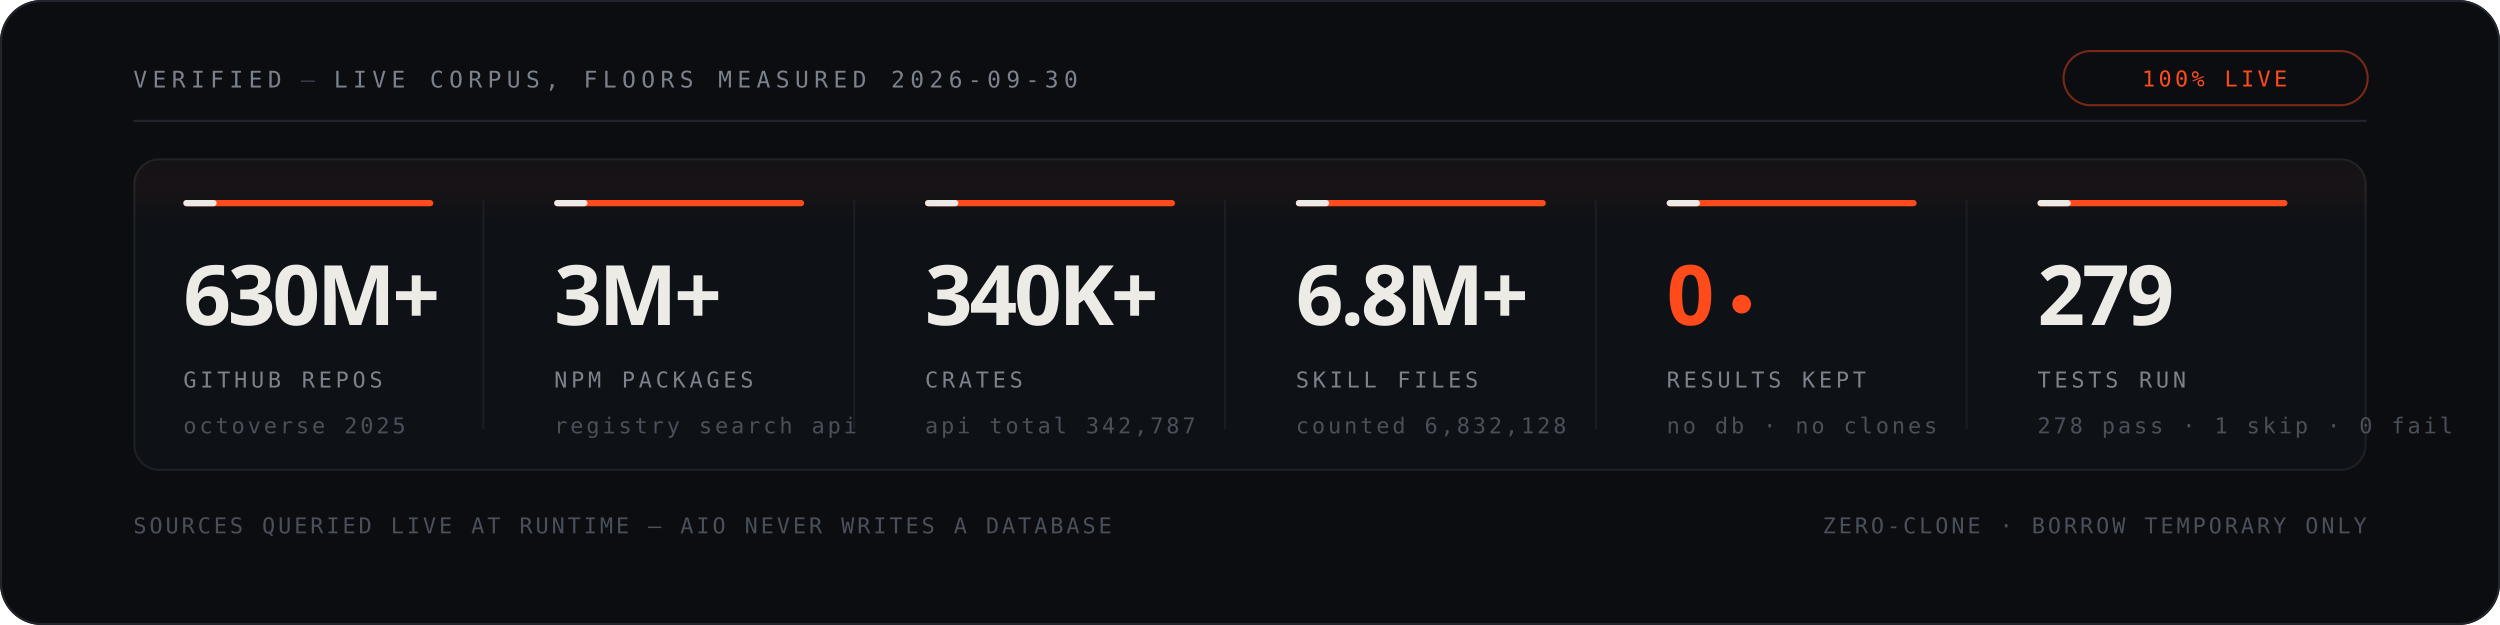
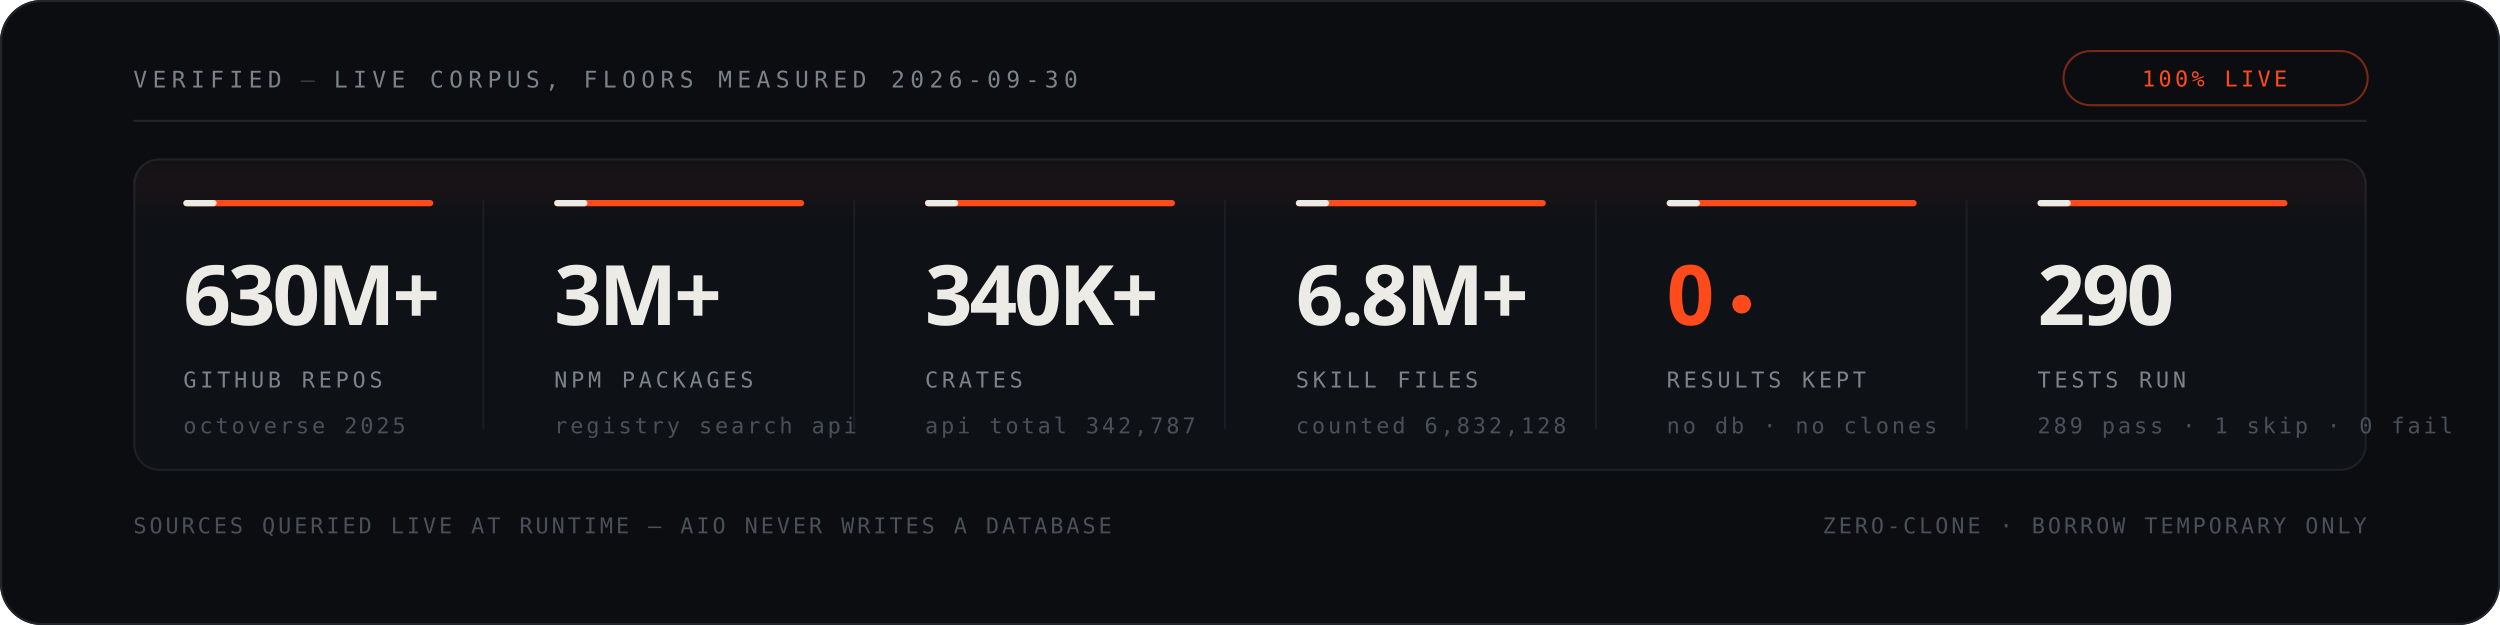
- <svg xmlns="http://www.w3.org/2000/svg" viewBox="0 0 1200 300" role="img" aria-label="aio live stats: 630M+ github repos (Octoverse 2025), 3M+ npm packages, 340K+ crates (measured 342,787), 6.8M+ skill files (measured 6,832,128), no search storage, 279 tests: 278 pass, 1 skip, 0 fail">
+ <svg xmlns="http://www.w3.org/2000/svg" viewBox="0 0 1200 300" role="img" aria-label="aio live stats: 630M+ github repos (Octoverse 2025), 3M+ npm packages, 340K+ crates (measured 342,787), 6.8M+ skill files (measured 6,832,128), no search storage, 290 tests: 289 pass, 1 skip, 0 fail">
  <defs>
    <clipPath id="stripClip">
      <rect x="64" y="76" width="1072" height="150" rx="12" />
    </clipPath>
    <linearGradient id="stripSheen" x1="0" y1="0" x2="0" y2="1">
      <stop offset="0" stop-color="#FF4A1C" stop-opacity="0" />
      <stop offset="0.5" stop-color="#FF4A1C" stop-opacity="0.045" />
      <stop offset="1" stop-color="#FF4A1C" stop-opacity="0" />
    </linearGradient>
    <style>
      .disp{font-family:ui-sans-serif,system-ui,"Segoe UI Variable Display","Segoe UI",sans-serif;font-weight:800;fill:#EDEBE6}
      .mono{font-family:ui-monospace,"Cascadia Mono","SF Mono",Consolas,monospace}
      .eyebrow{font-size:11px;letter-spacing:2.6px;fill:#7C828C}
      .lbl{font-size:10.5px;letter-spacing:1.8px;fill:#7C828C}
      .micro{font-size:10.5px;letter-spacing:1.4px;fill:#4A505A}
      .acc{fill:#FF4A1C}
      .g{transform-box:fill-box;transform-origin:0 50%}
      .c{transform-box:fill-box;transform-origin:50% 50%}
      @keyframes grow{from{transform:scaleX(0)}to{transform:scaleX(1)}}
      @keyframes rise{from{opacity:0;transform:translateY(14px)}to{opacity:1;transform:none}}
      @keyframes fadeIn{from{opacity:0}to{opacity:1}}
      .gw{animation:grow .9s cubic-bezier(.32,.72,0,1) both}
      .rv{transform-box:fill-box;transform-origin:50% 100%;animation:rise .75s cubic-bezier(.32,.72,0,1) both}
      .fd{animation:fadeIn .8s cubic-bezier(.32,.72,0,1) both}
      @media (prefers-reduced-motion:reduce){.gw,.rv,.fd{animation:none}}
    </style>
  </defs>
  <rect width="1200" height="300" rx="20" fill="#0B0D10" />
  <rect x="0.5" y="0.5" width="1199" height="299" rx="19.5" fill="none" stroke="#21252C" />
  <text x="64" y="42" class="mono eyebrow">VERIFIED <tspan fill="#343A43">—</tspan> LIVE CORPUS, FLOORS MEASURED 2026-09-30</text>
  <g class="fd" style="animation-delay:.6s">
    <rect x="990.5" y="24.5" width="146" height="26" rx="13" fill="none" stroke="#FF4A1C" stroke-opacity="0.45">
      <animate attributeName="stroke-opacity" values="0.45;0.15;0.45" keyTimes="0;0.5;1" dur="8s" repeatCount="indefinite" />
    </rect>
    <text x="1063" y="41.5" text-anchor="middle" class="mono" font-size="10.5" letter-spacing="1.6" fill="#FF4A1C">100% LIVE</text>
  </g>
  <line x1="64" y1="58" x2="1136" y2="58" stroke="#21252C" class="gw" style="animation-delay:.15s" />
  <rect x="64.5" y="76.5" width="1071" height="149" rx="12" fill="#0E1116" stroke="#1D2127" class="fd" style="animation-delay:.35s" />
  <g clip-path="url(#stripClip)">
    <rect x="64" y="70" width="1072" height="36" fill="url(#stripSheen)">
      <animate attributeName="y" values="36;36;226;226" keyTimes="0;0.74;0.95;1" dur="8s" repeatCount="indefinite" calcMode="spline" keySplines="0 0 0 0;0.45 0 0.55 1;0 0 0 0" />
    </rect>
  </g>
  <g stroke="#1A1E24" class="fd" style="animation-delay:.5s">
    <line x1="232" y1="96" x2="232" y2="206">
      <animate attributeName="stroke" values="#1A1E24;#1A1E24;#FF4A1C;#1A1E24;#1A1E24" keyTimes="0;0.26;0.28;0.32;1" dur="8s" repeatCount="indefinite" />
    </line>
    <line x1="410" y1="96" x2="410" y2="206">
      <animate attributeName="stroke" values="#1A1E24;#1A1E24;#FF4A1C;#1A1E24;#1A1E24" keyTimes="0;0.34;0.36;0.40;1" dur="8s" repeatCount="indefinite" />
    </line>
    <line x1="588" y1="96" x2="588" y2="206">
      <animate attributeName="stroke" values="#1A1E24;#1A1E24;#FF4A1C;#1A1E24;#1A1E24" keyTimes="0;0.42;0.44;0.48;1" dur="8s" repeatCount="indefinite" />
    </line>
    <line x1="766" y1="96" x2="766" y2="206">
      <animate attributeName="stroke" values="#1A1E24;#1A1E24;#FF4A1C;#1A1E24;#1A1E24" keyTimes="0;0.50;0.52;0.56;1" dur="8s" repeatCount="indefinite" />
    </line>
    <line x1="944" y1="96" x2="944" y2="206">
      <animate attributeName="stroke" values="#1A1E24;#1A1E24;#FF4A1C;#1A1E24;#1A1E24" keyTimes="0;0.58;0.60;0.64;1" dur="8s" repeatCount="indefinite" />
    </line>
  </g>
  <g>
    <rect x="88" y="96" width="120" height="3" rx="1.5" fill="#FF4A1C" class="gw" style="animation-delay:.4s" />
    <rect x="88" y="96" width="16" height="3" rx="1.5" fill="#EDEBE6">
      <animate attributeName="x" values="88;88;192;192;88;88" keyTimes="0;0.08;0.24;0.30;0.36;1" dur="8s" repeatCount="indefinite" calcMode="spline" keySplines="0 0 0 0;0.45 0 0.55 1;0 0 0 0;0.45 0 0.55 1;0 0 0 0" />
    </rect>
    <text x="88" y="156" class="disp rv" font-size="40" letter-spacing="-1.5" style="animation-delay:.5s">630M+
      <animate attributeName="opacity" values="1;1;0.68;1;1" keyTimes="0;0.21;0.24;0.30;1" dur="8s" repeatCount="indefinite" />
    </text>
    <text x="88" y="186" class="mono lbl rv" style="animation-delay:.58s">GITHUB REPOS</text>
    <text x="88" y="208" class="mono micro rv" style="animation-delay:.66s">octoverse 2025</text>
  </g>
  <g>
    <rect x="266" y="96" width="120" height="3" rx="1.5" fill="#FF4A1C" class="gw" style="animation-delay:.52s" />
    <rect x="266" y="96" width="16" height="3" rx="1.5" fill="#EDEBE6">
      <animate attributeName="x" values="266;266;370;370;266;266" keyTimes="0;0.16;0.32;0.38;0.44;1" dur="8s" repeatCount="indefinite" calcMode="spline" keySplines="0 0 0 0;0.45 0 0.55 1;0 0 0 0;0.45 0 0.55 1;0 0 0 0" />
    </rect>
    <text x="266" y="156" class="disp rv" font-size="40" letter-spacing="-1.5" style="animation-delay:.62s">3M+
      <animate attributeName="opacity" values="1;1;0.68;1;1" keyTimes="0;0.29;0.32;0.38;1" dur="8s" repeatCount="indefinite" />
    </text>
    <text x="266" y="186" class="mono lbl rv" style="animation-delay:.7s">NPM PACKAGES</text>
    <text x="266" y="208" class="mono micro rv" style="animation-delay:.78s">registry search api</text>
  </g>
  <g>
    <rect x="444" y="96" width="120" height="3" rx="1.5" fill="#FF4A1C" class="gw" style="animation-delay:.64s" />
    <rect x="444" y="96" width="16" height="3" rx="1.5" fill="#EDEBE6">
      <animate attributeName="x" values="444;444;548;548;444;444" keyTimes="0;0.24;0.40;0.46;0.52;1" dur="8s" repeatCount="indefinite" calcMode="spline" keySplines="0 0 0 0;0.45 0 0.55 1;0 0 0 0;0.45 0 0.55 1;0 0 0 0" />
    </rect>
    <text x="444" y="156" class="disp rv" font-size="40" letter-spacing="-1.5" style="animation-delay:.74s">340K+
      <animate attributeName="opacity" values="1;1;0.68;1;1" keyTimes="0;0.37;0.40;0.46;1" dur="8s" repeatCount="indefinite" />
    </text>
    <text x="444" y="186" class="mono lbl rv" style="animation-delay:.82s">CRATES</text>
    <text x="444" y="208" class="mono micro rv" style="animation-delay:.9s">api total 342,787</text>
  </g>
  <g>
    <rect x="622" y="96" width="120" height="3" rx="1.5" fill="#FF4A1C" class="gw" style="animation-delay:.76s" />
    <rect x="622" y="96" width="16" height="3" rx="1.5" fill="#EDEBE6">
      <animate attributeName="x" values="622;622;726;726;622;622" keyTimes="0;0.32;0.48;0.54;0.60;1" dur="8s" repeatCount="indefinite" calcMode="spline" keySplines="0 0 0 0;0.45 0 0.55 1;0 0 0 0;0.45 0 0.55 1;0 0 0 0" />
    </rect>
    <text x="622" y="156" class="disp rv" font-size="40" letter-spacing="-1.5" style="animation-delay:.86s">6.8M+
      <animate attributeName="opacity" values="1;1;0.68;1;1" keyTimes="0;0.45;0.48;0.54;1" dur="8s" repeatCount="indefinite" />
    </text>
    <text x="622" y="186" class="mono lbl rv" style="animation-delay:.94s">SKILL FILES</text>
    <text x="622" y="208" class="mono micro rv" style="animation-delay:1.02s">counted 6,832,128</text>
  </g>
  <g>
    <rect x="800" y="96" width="120" height="3" rx="1.5" fill="#FF4A1C" class="gw" style="animation-delay:.88s" />
    <rect x="800" y="96" width="16" height="3" rx="1.5" fill="#EDEBE6">
      <animate attributeName="x" values="800;800;904;904;800;800" keyTimes="0;0.40;0.56;0.62;0.68;1" dur="8s" repeatCount="indefinite" calcMode="spline" keySplines="0 0 0 0;0.45 0 0.55 1;0 0 0 0;0.45 0 0.55 1;0 0 0 0" />
    </rect>
    <text x="800" y="156" class="disp acc rv" font-size="40" letter-spacing="-1.5" style="animation-delay:.98s">0
      <animate attributeName="opacity" values="1;1;0.68;1;1" keyTimes="0;0.53;0.56;0.62;1" dur="8s" repeatCount="indefinite" />
    </text>
    <circle cx="836" cy="146" r="4" fill="#FF4A1C">
      <animate attributeName="opacity" values="1;0.2;1" keyTimes="0;0.5;1" dur="8s" repeatCount="indefinite" />
    </circle>
    <circle cx="836" cy="146" r="4" fill="none" stroke="#FF4A1C">
      <animate attributeName="r" values="4;12;4" keyTimes="0;0.62;1" dur="8s" repeatCount="indefinite" />
      <animate attributeName="stroke-opacity" values="0.55;0;0;0.55" keyTimes="0;0.62;0.99;1" dur="8s" repeatCount="indefinite" />
    </circle>
    <text x="800" y="186" class="mono lbl rv" style="animation-delay:1.06s">RESULTS KEPT</text>
    <text x="800" y="208" class="mono micro rv" style="animation-delay:1.14s">no db · no clones</text>
  </g>
  <g>
    <rect x="978" y="96" width="120" height="3" rx="1.5" fill="#FF4A1C" class="gw" style="animation-delay:1s" />
    <rect x="978" y="96" width="16" height="3" rx="1.5" fill="#EDEBE6">
      <animate attributeName="x" values="978;978;1082;1082;978;978" keyTimes="0;0.48;0.64;0.70;0.76;1" dur="8s" repeatCount="indefinite" calcMode="spline" keySplines="0 0 0 0;0.45 0 0.55 1;0 0 0 0;0.45 0 0.55 1;0 0 0 0" />
    </rect>
-     <text x="978" y="156" class="disp rv" font-size="40" letter-spacing="-1.5" style="animation-delay:1.1s">279
+     <text x="978" y="156" class="disp rv" font-size="40" letter-spacing="-1.5" style="animation-delay:1.1s">290
      <animate attributeName="opacity" values="1;1;0.68;1;1" keyTimes="0;0.61;0.64;0.70;1" dur="8s" repeatCount="indefinite" />
    </text>
    <text x="978" y="186" class="mono lbl rv" style="animation-delay:1.18s">TESTS RUN</text>
-     <text x="978" y="208" class="mono micro rv" style="animation-delay:1.26s">278 pass · 1 skip · 0 fail</text>
+     <text x="978" y="208" class="mono micro rv" style="animation-delay:1.26s">289 pass · 1 skip · 0 fail</text>
  </g>
  <text x="64" y="256" class="mono micro fd" style="animation-delay:1.3s">SOURCES QUERIED LIVE AT RUNTIME — AIO NEVER WRITES A DATABASE</text>
  <text x="1136" y="256" text-anchor="end" class="mono micro fd" style="animation-delay:1.3s">ZERO-CLONE · BORROW TEMPORARY ONLY</text>
</svg>
